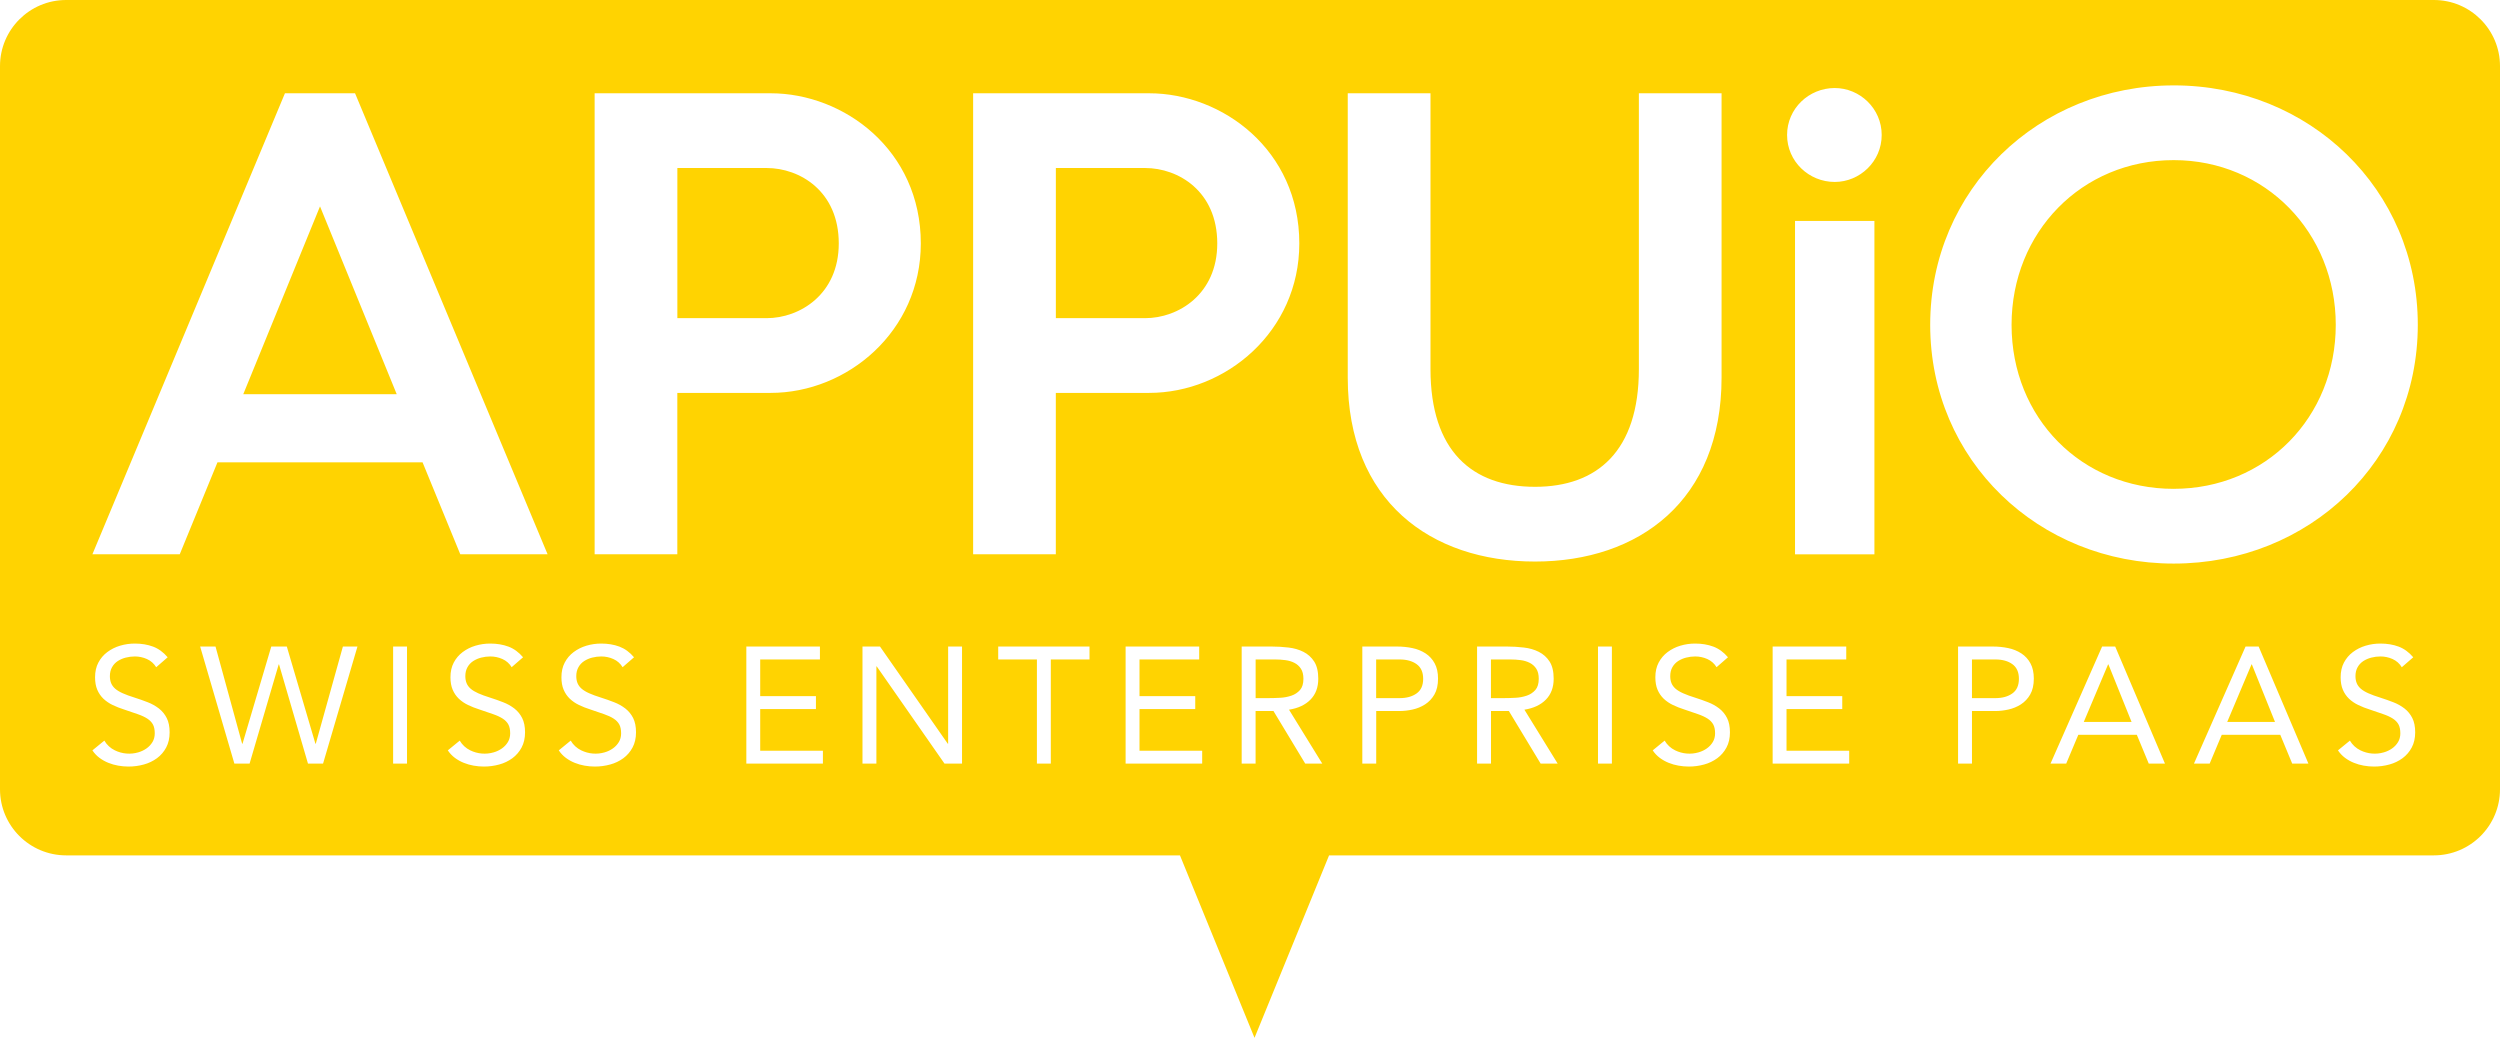
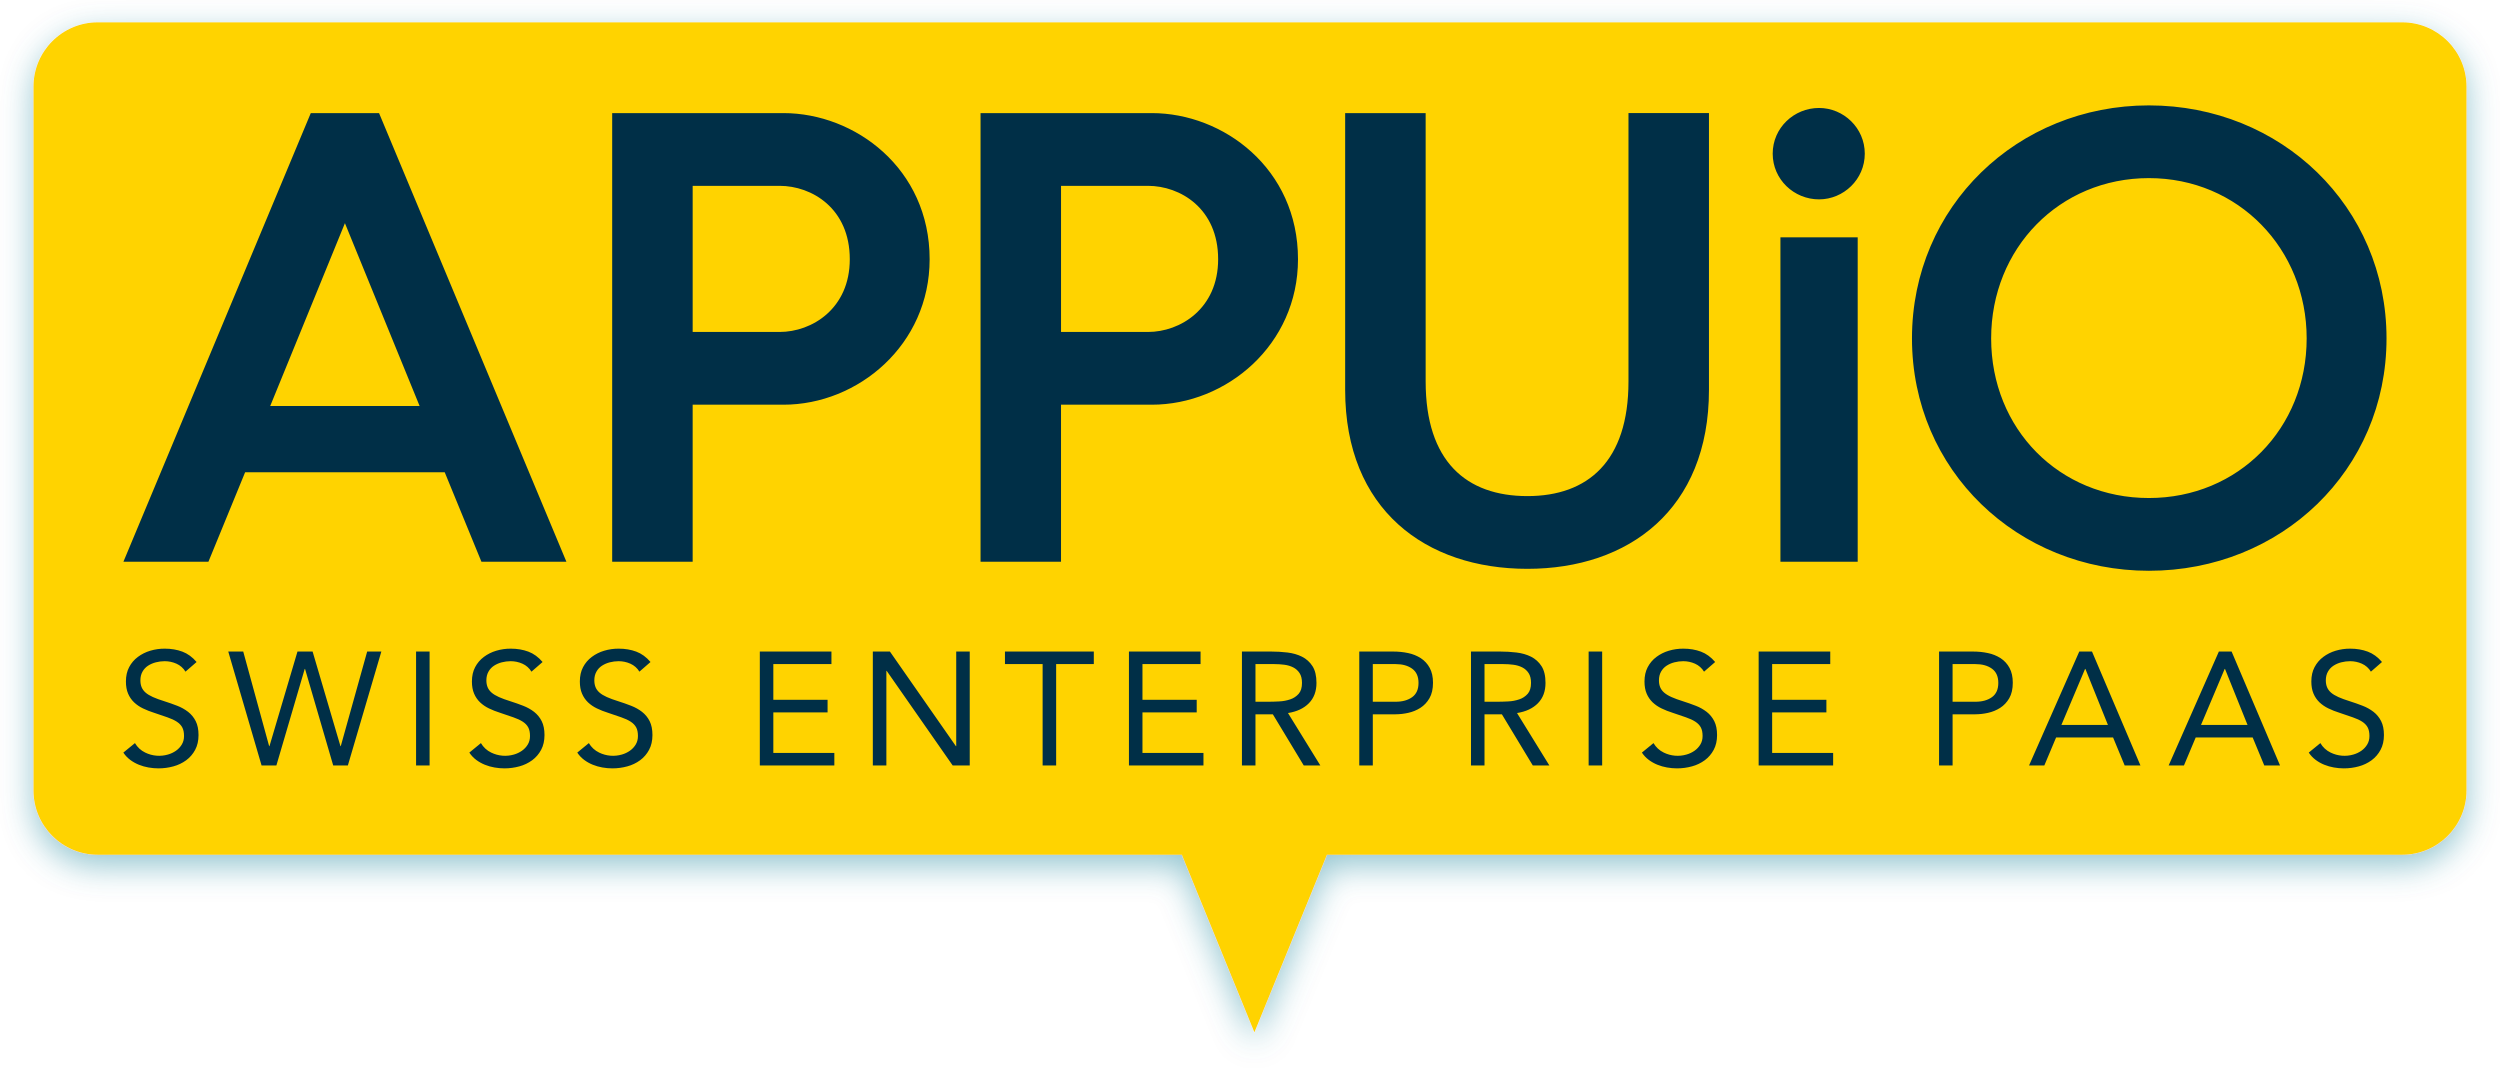
- <svg xmlns="http://www.w3.org/2000/svg" width="436" height="181" viewBox="0 0 436 181">
-   <path d="M231.79 149.177h192.672c6.372 0 11.538-5.164 11.538-11.534V11.535C436 5.165 430.834 0 424.462 0H11.538C5.165 0 0 5.165 0 11.535v126.108c0 6.37 5.165 11.534 11.538 11.534h194.247L218.788 181l13.002-31.823zm-98.086-93.69c5.77 0 12.577-4.152 12.577-13.035 0-9.11-6.802-13.15-12.57-13.15h-15.58v26.185h15.577zm-30-39.22h30.69c12.808 0 26.196 9.92 26.196 26.185 0 15.342-12.81 26.07-26.195 26.07h-16.27v28.145h-14.422v-80.4zm96.01 39.22c5.77 0 12.577-4.152 12.577-13.035 0-9.11-6.802-13.15-12.57-13.15h-15.58v26.185h15.577zm-30-39.22h30.69c12.808 0 26.196 9.92 26.196 26.185 0 15.342-12.81 26.07-26.195 26.07h-16.27v28.145h-14.422v-80.4zm65.34 0h14.423V64.37c0 14.302 7.27 20.53 18.232 20.53 10.84 0 18.11-6.228 18.11-20.53V16.267h14.422v49.6c0 21.455-14.423 32.067-32.538 32.067-18.233 0-32.656-10.612-32.656-32.066v-49.6zm77.998 22.264h13.846v58.14h-13.846V38.53zm-1.385-14.99c0-4.614 3.808-8.19 8.308-8.19 4.384 0 8.193 3.576 8.193 8.19 0 4.615-3.81 8.19-8.193 8.19-4.5 0-8.308-3.575-8.308-8.19zm67.42 61.71c16.037 0 28.27-12.456 28.27-28.605 0-16.032-12.233-28.72-28.27-28.72-16.04 0-28.27 12.573-28.27 28.72 0 16.265 12.23 28.608 28.27 28.608zm0-70.36c23.653 0 42.577 18.11 42.577 41.755 0 23.65-18.924 41.643-42.578 41.643-23.538 0-42.46-17.994-42.46-41.642 0-23.645 18.922-41.754 42.46-41.754zM27.237 116.36a3.572 3.572 0 0 0-1.617-1.427 5.16 5.16 0 0 0-2.104-.447c-.54 0-1.067.068-1.588.202a4.72 4.72 0 0 0-1.397.605 3.01 3.01 0 0 0-.99 1.067c-.25.443-.377.962-.377 1.557 0 .46.073.87.217 1.225.144.356.38.678.706.967.327.282.77.552 1.327.8.56.25 1.24.5 2.05.75.79.25 1.553.52 2.295.81a7.766 7.766 0 0 1 1.96 1.095 4.88 4.88 0 0 1 1.357 1.66c.338.663.506 1.495.506 2.494 0 1.02-.2 1.903-.603 2.653a5.548 5.548 0 0 1-1.6 1.86 6.942 6.942 0 0 1-2.293 1.097c-.867.24-1.76.36-2.683.36a10.3 10.3 0 0 1-1.79-.16 8.52 8.52 0 0 1-1.715-.49 6.943 6.943 0 0 1-1.54-.862 5.253 5.253 0 0 1-1.243-1.312l2.08-1.702a4.26 4.26 0 0 0 1.846 1.702 5.658 5.658 0 0 0 4.08.345 4.788 4.788 0 0 0 1.427-.68 3.66 3.66 0 0 0 1.037-1.105c.27-.443.404-.953.404-1.53 0-.633-.105-1.15-.316-1.543-.212-.392-.538-.733-.98-1.022-.443-.287-1-.547-1.673-.778l-2.37-.81a14.89 14.89 0 0 1-2.016-.794 6.265 6.265 0 0 1-1.602-1.093 4.708 4.708 0 0 1-1.066-1.56c-.26-.603-.387-1.33-.387-2.176 0-.98.19-1.836.577-2.567.384-.73.903-1.34 1.558-1.83a7.066 7.066 0 0 1 2.22-1.11 8.953 8.953 0 0 1 2.6-.373c1.153 0 2.204.176 3.156.53.953.357 1.802.98 2.552 1.86l-1.99 1.73zm7.667-3.604h2.682l4.645 16.956h.06l5.02-16.956h2.71l4.99 16.956h.06l4.73-16.956h2.54l-6 20.416h-2.63l-5.047-17.302h-.058l-5.078 17.302h-2.653l-5.97-20.416zm33.654 0h2.425v20.416H68.56v-20.416zm20.677 3.604a3.57 3.57 0 0 0-1.616-1.427 5.163 5.163 0 0 0-2.11-.447c-.54 0-1.065.068-1.587.202a4.71 4.71 0 0 0-1.397.605 3.02 3.02 0 0 0-.996 1.067c-.25.443-.376.962-.376 1.557 0 .46.074.87.218 1.225.143.356.38.678.707.967.325.282.77.552 1.325.8.557.25 1.24.5 2.047.75.79.25 1.552.52 2.293.81a7.74 7.74 0 0 1 1.964 1.095 4.884 4.884 0 0 1 1.357 1.66c.336.663.505 1.495.505 2.494 0 1.02-.203 1.903-.606 2.653a5.552 5.552 0 0 1-1.6 1.86 6.915 6.915 0 0 1-2.295 1.097 10 10 0 0 1-2.68.36 10.3 10.3 0 0 1-1.79-.16 8.508 8.508 0 0 1-1.715-.49 6.953 6.953 0 0 1-1.544-.862 5.248 5.248 0 0 1-1.24-1.312l2.077-1.702a4.268 4.268 0 0 0 1.846 1.702 5.658 5.658 0 0 0 4.082.345 4.77 4.77 0 0 0 1.426-.68 3.69 3.69 0 0 0 1.04-1.105c.27-.443.404-.953.404-1.53 0-.633-.105-1.15-.316-1.543-.214-.392-.54-.733-.98-1.022-.446-.287-1-.547-1.675-.778l-2.366-.81c-.73-.23-1.405-.495-2.02-.794a6.23 6.23 0 0 1-1.6-1.093 4.686 4.686 0 0 1-1.068-1.56c-.26-.603-.39-1.33-.39-2.176 0-.98.19-1.836.576-2.567a5.41 5.41 0 0 1 1.557-1.83 7.06 7.06 0 0 1 2.22-1.11 8.936 8.936 0 0 1 2.598-.373c1.155 0 2.208.176 3.16.53.954.357 1.803.98 2.553 1.86l-1.99 1.73zm19.347 0a3.57 3.57 0 0 0-1.616-1.427 5.163 5.163 0 0 0-2.106-.447 6.35 6.35 0 0 0-1.588.202 4.71 4.71 0 0 0-1.396.605 3.02 3.02 0 0 0-.996 1.067c-.25.443-.377.962-.377 1.557 0 .46.074.87.218 1.225.148.356.38.678.71.967.33.282.77.552 1.33.8.557.25 1.24.5 2.047.75.79.25 1.552.52 2.293.81a7.68 7.68 0 0 1 1.96 1.095 4.884 4.884 0 0 1 1.36 1.66c.332.663.5 1.495.5 2.494 0 1.02-.203 1.903-.606 2.653a5.552 5.552 0 0 1-1.6 1.86 6.915 6.915 0 0 1-2.294 1.097c-.87.24-1.76.36-2.685.36a10.3 10.3 0 0 1-1.79-.16 8.508 8.508 0 0 1-1.714-.49 6.953 6.953 0 0 1-1.54-.862 5.248 5.248 0 0 1-1.24-1.312l2.075-1.702a4.268 4.268 0 0 0 1.846 1.702 5.658 5.658 0 0 0 4.08.345 4.77 4.77 0 0 0 1.428-.68 3.69 3.69 0 0 0 1.04-1.105c.27-.443.402-.953.402-1.53 0-.633-.106-1.15-.317-1.543-.213-.392-.54-.733-.982-1.022-.44-.287-1-.547-1.67-.778l-2.365-.81c-.73-.23-1.404-.495-2.02-.794a6.23 6.23 0 0 1-1.6-1.093 4.686 4.686 0 0 1-1.067-1.56c-.26-.603-.388-1.33-.388-2.176 0-.98.19-1.836.574-2.567a5.41 5.41 0 0 1 1.557-1.83 7.06 7.06 0 0 1 2.22-1.11 8.936 8.936 0 0 1 2.6-.373c1.15 0 2.203.176 3.16.53.95.357 1.8.98 2.55 1.86l-1.99 1.73zm21.576-3.604h12.837v2.25H132.58v6.4h9.72v2.25h-9.72v7.268h10.934v2.248H130.16v-20.416zm20.254 0h3.06l11.825 16.956h.058v-16.956h2.423v20.416h-3.057L152.9 116.216h-.057v16.956h-2.426v-20.416zm39.6 2.25h-6.75v18.167h-2.424v-18.167h-6.75v-2.25h15.923v2.25zm6.292-2.25h12.836v2.25h-10.41v6.4h9.72v2.25h-9.72v7.268h10.93v2.248h-13.354v-20.416zm22.678 8.997h2.163c.674 0 1.37-.02 2.09-.058a7.122 7.122 0 0 0 1.992-.374 3.456 3.456 0 0 0 1.5-.99c.394-.452.59-1.1.59-1.947 0-.73-.143-1.315-.434-1.76a2.93 2.93 0 0 0-1.138-1.023c-.472-.24-1-.4-1.587-.475a13.745 13.745 0 0 0-1.773-.116h-3.403v6.746zm-2.425-8.997h5.222c.98 0 1.95.058 2.923.173.972.11 1.84.362 2.61.75a4.73 4.73 0 0 1 1.875 1.683c.48.74.72 1.744.72 3.013 0 1.5-.45 2.71-1.355 3.634-.904.923-2.154 1.51-3.75 1.76l5.8 9.4h-2.973l-5.538-9.17h-3.116v9.17h-2.427v-20.416zm23.45 8.997h4.096c1.21 0 2.195-.274 2.956-.822.76-.543 1.14-1.393 1.14-2.55 0-1.15-.38-2-1.14-2.55-.76-.55-1.75-.82-2.96-.82H240v6.748zm-2.425-8.997h6.06c.94 0 1.84.09 2.696.274a6.71 6.71 0 0 1 2.28.923 4.736 4.736 0 0 1 1.585 1.73c.395.72.59 1.61.59 2.667 0 1.115-.21 2.04-.632 2.77a5.004 5.004 0 0 1-1.63 1.73 6.68 6.68 0 0 1-2.18.893 10.49 10.49 0 0 1-2.242.26h-4.097v9.17h-2.425v-20.417zm22.443 8.997h2.164c.67 0 1.37-.02 2.09-.058a7.122 7.122 0 0 0 1.99-.374 3.448 3.448 0 0 0 1.5-.99c.39-.452.59-1.1.59-1.947 0-.73-.14-1.315-.43-1.76a2.933 2.933 0 0 0-1.14-1.023 4.85 4.85 0 0 0-1.59-.475 13.75 13.75 0 0 0-1.776-.116h-3.402v6.746zm-2.424-8.997h5.22c.987 0 1.96.058 2.93.173.97.11 1.84.362 2.61.75a4.73 4.73 0 0 1 1.88 1.683c.48.74.72 1.744.72 3.013 0 1.5-.45 2.71-1.354 3.634-.904.923-2.155 1.51-3.75 1.76l5.798 9.4h-2.97l-5.54-9.17h-3.114v9.17h-2.43v-20.416zm21.09 0h2.423v20.416h-2.424v-20.416zm20.677 3.604a3.576 3.576 0 0 0-1.615-1.427 5.168 5.168 0 0 0-2.105-.447c-.54 0-1.067.068-1.588.202a4.718 4.718 0 0 0-1.4.605 3.04 3.04 0 0 0-.997 1.067c-.25.443-.373.962-.373 1.557 0 .46.07.87.216 1.225.143.356.38.678.706.967.327.282.77.552 1.33.8a18 18 0 0 0 2.046.75c.788.25 1.552.52 2.293.81a7.707 7.707 0 0 1 1.96 1.095 4.84 4.84 0 0 1 1.358 1.66c.336.663.503 1.495.503 2.494 0 1.02-.2 1.903-.606 2.653a5.532 5.532 0 0 1-1.6 1.86 6.928 6.928 0 0 1-2.292 1.097c-.865.24-1.76.36-2.68.36a10.3 10.3 0 0 1-1.79-.16 8.48 8.48 0 0 1-1.718-.49 6.89 6.89 0 0 1-1.542-.862 5.227 5.227 0 0 1-1.24-1.312l2.077-1.702a4.268 4.268 0 0 0 1.845 1.702 5.656 5.656 0 0 0 4.08.345 4.762 4.762 0 0 0 1.43-.68c.42-.294.77-.664 1.038-1.105.273-.443.406-.953.406-1.53 0-.633-.106-1.15-.317-1.543-.215-.392-.54-.733-.984-1.022-.445-.287-1-.547-1.674-.778l-2.367-.81c-.73-.23-1.404-.495-2.018-.794a6.265 6.265 0 0 1-1.604-1.093 4.73 4.73 0 0 1-1.067-1.56c-.26-.603-.386-1.33-.386-2.176 0-.98.19-1.836.577-2.567.387-.73.906-1.34 1.56-1.83a7.074 7.074 0 0 1 2.22-1.11 8.945 8.945 0 0 1 2.6-.373c1.152 0 2.203.176 3.155.53.954.357 1.804.98 2.555 1.86l-1.99 1.73zm9.783-3.604h12.835v2.25H311.57v6.4h9.72v2.25h-9.72v7.268h10.93v2.248h-13.35v-20.416zm34.76 8.997H348c1.213 0 2.197-.274 2.958-.822.76-.543 1.14-1.393 1.14-2.55 0-1.15-.38-2-1.14-2.55-.76-.55-1.745-.82-2.957-.82h-4.09v6.748zm-2.426-8.997h6.06c.94 0 1.84.09 2.697.274a6.71 6.71 0 0 1 2.28.923 4.736 4.736 0 0 1 1.586 1.73c.395.72.59 1.61.59 2.667 0 1.115-.21 2.04-.632 2.77a5.004 5.004 0 0 1-1.63 1.73 6.69 6.69 0 0 1-2.18.893 10.49 10.49 0 0 1-2.248.26h-4.096v9.17h-2.426v-20.417zm26.225 3.114h-.06l-4.24 10.035h8.335l-4.038-10.035zm-1.1-3.114h2.28l8.68 20.416h-2.827l-2.078-5.017h-10.21l-2.11 5.017h-2.737l9-20.416zm26.113 3.114h-.057l-4.24 10.035h8.336l-4.04-10.035zm-1.095-3.114h2.28l8.68 20.416h-2.827l-2.08-5.017h-10.21l-2.105 5.017h-2.74l9-20.416zm27.242 3.604a3.576 3.576 0 0 0-1.613-1.427 5.168 5.168 0 0 0-2.107-.447 6.33 6.33 0 0 0-1.587.202 4.718 4.718 0 0 0-1.4.605 3.04 3.04 0 0 0-.995 1.067c-.25.443-.374.962-.374 1.557 0 .46.072.87.218 1.225.143.356.38.678.706.967.327.282.77.552 1.328.8.558.25 1.24.5 2.05.75.787.25 1.55.52 2.293.81a7.707 7.707 0 0 1 1.96 1.095c.57.444 1.02.996 1.357 1.66.336.663.503 1.495.503 2.494 0 1.02-.2 1.903-.605 2.653a5.532 5.532 0 0 1-1.6 1.86 6.928 6.928 0 0 1-2.29 1.097c-.868.24-1.76.36-2.684.36a10.3 10.3 0 0 1-1.79-.16 8.48 8.48 0 0 1-1.713-.49 6.89 6.89 0 0 1-1.542-.862 5.227 5.227 0 0 1-1.243-1.312l2.08-1.702a4.268 4.268 0 0 0 1.847 1.702 5.656 5.656 0 0 0 4.08.345 4.762 4.762 0 0 0 1.43-.68 3.67 3.67 0 0 0 1.036-1.105c.27-.443.404-.953.404-1.53 0-.633-.104-1.15-.315-1.543-.212-.392-.538-.733-.98-1.022-.445-.287-1-.547-1.674-.778l-2.365-.81a14.602 14.602 0 0 1-2.018-.794 6.265 6.265 0 0 1-1.603-1.093 4.73 4.73 0 0 1-1.068-1.56c-.26-.603-.388-1.33-.388-2.176 0-.98.19-1.836.577-2.567.385-.73.904-1.34 1.557-1.83a7.074 7.074 0 0 1 2.22-1.11 8.945 8.945 0 0 1 2.6-.373c1.155 0 2.206.176 3.158.53.952.357 1.8.98 2.552 1.86l-1.99 1.73zM69.19 68.75L55.81 35.992l-13.386 32.76h26.77zm-19.5-52.484h12.23l33.58 80.4H80.273l-6.578-16.033h-35.77l-6.577 16.033H16.115l33.578-80.398z" fill="#FFD301" fill-rule="evenodd" />
+ <svg xmlns="http://www.w3.org/2000/svg" width="448" height="192" viewBox="0 0 448 192">
+   <defs>
+     <filter x="-50%" y="-50%" width="200%" height="200%" filterUnits="objectBoundingBox" id="a">
+       <feOffset dy="2" in="SourceAlpha" result="shadowOffsetOuter1" />
+       <feGaussianBlur stdDeviation="3" in="shadowOffsetOuter1" result="shadowBlurOuter1" />
+       <feColorMatrix values="0 0 0 0 0 0 0 0 0 0.184 0 0 0 0 0.278 0 0 0 0.42 0" in="shadowBlurOuter1" result="shadowMatrixOuter1" />
+       <feMerge>
+         <feMergeNode in="shadowMatrixOuter1" />
+         <feMergeNode in="SourceGraphic" />
+       </feMerge>
+     </filter>
+   </defs>
+   <g fill="none" fill-rule="evenodd">
+     <path d="M231.79 149.177h192.672c6.372 0 11.538-5.164 11.538-11.534V11.535C436 5.165 430.834 0 424.462 0H11.538C5.165 0 0 5.165 0 11.535v126.108c0 6.37 5.165 11.534 11.538 11.534h194.247L218.788 181l13.002-31.823z" fill="#FFD301" filter="url(#a)" transform="translate(6 4)" />
+     <path d="M109.703 20.268h30.692c12.807 0 26.195 9.92 26.195 26.184 0 15.342-12.81 26.07-26.195 26.07h-16.27v28.145h-14.422v-80.4zm30 39.22c5.77 0 12.578-4.153 12.578-13.036 0-9.11-6.807-13.15-12.576-13.15h-15.578v26.185h15.578zm36.01-39.22h30.692c12.807 0 26.195 9.92 26.195 26.184 0 15.342-12.81 26.07-26.195 26.07h-16.27v28.145h-14.422v-80.4zm30 39.22c5.77 0 12.578-4.153 12.578-13.036 0-9.11-6.807-13.15-12.576-13.15h-15.578v26.185h15.578zm35.34-39.22h14.424v48.1c0 14.304 7.27 20.533 18.232 20.533 10.845 0 18.114-6.228 18.114-20.53V20.267h14.423v49.6c0 21.455-14.423 32.067-32.538 32.067-18.233 0-32.656-10.612-32.656-32.066V20.267zm78 22.263h13.845v58.137h-13.846V42.53zm-1.386-14.994c0-4.615 3.808-8.19 8.308-8.19 4.384 0 8.193 3.575 8.193 8.19 0 4.614-3.81 8.19-8.193 8.19-4.5 0-8.308-3.576-8.308-8.19zm67.42-8.65c23.653 0 42.577 18.108 42.577 41.754 0 23.648-18.924 41.642-42.578 41.642-23.538 0-42.46-17.994-42.46-41.642 0-23.646 18.922-41.755 42.46-41.755zM33.238 120.36a3.572 3.572 0 0 0-1.618-1.427 5.16 5.16 0 0 0-2.104-.447c-.54 0-1.067.068-1.588.202-.52.135-.983.336-1.397.605a3.01 3.01 0 0 0-.996 1.067c-.25.443-.376.962-.376 1.557 0 .46.073.87.217 1.225.145.356.38.678.707.967.327.287.77.557 1.327.806.56.25 1.24.5 2.05.75.788.25 1.552.52 2.294.808a7.766 7.766 0 0 1 1.96 1.095 4.88 4.88 0 0 1 1.357 1.66c.336.663.504 1.495.504 2.494 0 1.02-.202 1.903-.605 2.653a5.548 5.548 0 0 1-1.6 1.86 6.942 6.942 0 0 1-2.294 1.097c-.867.24-1.76.36-2.683.36a10.3 10.3 0 0 1-1.79-.16 8.52 8.52 0 0 1-1.716-.49 6.943 6.943 0 0 1-1.542-.865 5.253 5.253 0 0 1-1.242-1.312l2.08-1.702a4.26 4.26 0 0 0 1.845 1.702 5.658 5.658 0 0 0 4.08.345 4.788 4.788 0 0 0 1.428-.678c.424-.297.77-.667 1.038-1.108.27-.443.404-.953.404-1.53 0-.633-.105-1.15-.316-1.543-.212-.394-.538-.735-.98-1.024-.443-.287-1-.547-1.673-.778l-2.368-.808a14.89 14.89 0 0 1-2.018-.793 6.265 6.265 0 0 1-1.602-1.093 4.708 4.708 0 0 1-1.068-1.56c-.26-.603-.388-1.33-.388-2.176 0-.98.19-1.834.577-2.565.384-.73.903-1.34 1.558-1.83a7.066 7.066 0 0 1 2.22-1.112 8.953 8.953 0 0 1 2.598-.373c1.154 0 2.205.177 3.157.532.954.356 1.803.978 2.553 1.86l-1.99 1.73zm351.846-31.115c16.038 0 28.27-12.458 28.27-28.607 0-16.033-12.232-28.72-28.27-28.72s-28.27 12.572-28.27 28.72c0 16.264 12.232 28.607 28.27 28.607zm-344.18 27.51h2.682l4.645 16.957h.057l5.02-16.956h2.71l4.99 16.956h.058l4.732-16.956h2.54l-6.002 20.416h-2.625l-5.048-17.302h-.058l-5.078 17.302h-2.653l-5.97-20.416zm33.654 0h2.425v20.417H74.56v-20.416zm20.677 3.605a3.57 3.57 0 0 0-1.616-1.427 5.163 5.163 0 0 0-2.104-.447c-.54 0-1.066.068-1.588.202a4.71 4.71 0 0 0-1.397.605c-.414.27-.746.625-.995 1.067-.25.443-.377.962-.377 1.557 0 .46.074.87.218 1.225.143.356.38.678.707.967.327.287.77.557 1.327.806.558.25 1.24.5 2.048.75.79.25 1.552.52 2.293.808.74.288 1.396.653 1.963 1.095a4.884 4.884 0 0 1 1.357 1.66c.334.663.503 1.495.503 2.494 0 1.02-.203 1.903-.606 2.653a5.552 5.552 0 0 1-1.6 1.86 6.915 6.915 0 0 1-2.294 1.097c-.867.24-1.76.36-2.682.36a10.3 10.3 0 0 1-1.79-.16 8.508 8.508 0 0 1-1.714-.49 6.953 6.953 0 0 1-1.543-.865 5.248 5.248 0 0 1-1.24-1.312l2.076-1.702a4.268 4.268 0 0 0 1.845 1.702 5.658 5.658 0 0 0 4.082.345 4.77 4.77 0 0 0 1.426-.678c.424-.297.77-.667 1.04-1.108.27-.443.403-.953.403-1.53 0-.633-.104-1.15-.315-1.543-.212-.394-.538-.735-.98-1.024-.444-.287-1-.547-1.673-.778l-2.366-.808c-.73-.23-1.404-.494-2.02-.793a6.23 6.23 0 0 1-1.6-1.093 4.686 4.686 0 0 1-1.067-1.56c-.26-.603-.388-1.33-.388-2.176 0-.98.19-1.834.576-2.565a5.41 5.41 0 0 1 1.558-1.83 7.06 7.06 0 0 1 2.22-1.112 8.936 8.936 0 0 1 2.598-.373c1.153 0 2.206.177 3.158.532.954.356 1.803.978 2.553 1.86l-1.99 1.73zm19.347 0a3.57 3.57 0 0 0-1.616-1.427 5.163 5.163 0 0 0-2.106-.447c-.54 0-1.065.068-1.588.202a4.71 4.71 0 0 0-1.396.605c-.415.27-.747.625-.996 1.067-.25.443-.377.962-.377 1.557 0 .46.074.87.218 1.225.143.356.38.678.707.967.327.287.77.557 1.327.806.558.25 1.24.5 2.048.75.79.25 1.552.52 2.293.808.74.288 1.395.653 1.96 1.095a4.884 4.884 0 0 1 1.36 1.66c.333.663.502 1.495.502 2.494 0 1.02-.203 1.903-.606 2.653a5.552 5.552 0 0 1-1.6 1.86 6.915 6.915 0 0 1-2.294 1.097c-.867.24-1.76.36-2.683.36a10.3 10.3 0 0 1-1.79-.16 8.508 8.508 0 0 1-1.714-.49 6.953 6.953 0 0 1-1.544-.865 5.248 5.248 0 0 1-1.24-1.312l2.076-1.702a4.268 4.268 0 0 0 1.846 1.702 5.658 5.658 0 0 0 4.082.345 4.77 4.77 0 0 0 1.426-.678c.424-.297.77-.667 1.04-1.108.27-.443.402-.953.402-1.53 0-.633-.103-1.15-.314-1.543-.213-.394-.54-.735-.982-1.024-.443-.287-1-.547-1.672-.778l-2.367-.808c-.73-.23-1.404-.494-2.02-.793a6.23 6.23 0 0 1-1.6-1.093 4.686 4.686 0 0 1-1.067-1.56c-.26-.603-.388-1.33-.388-2.176 0-.98.19-1.834.576-2.565a5.41 5.41 0 0 1 1.557-1.83 7.06 7.06 0 0 1 2.22-1.112 8.936 8.936 0 0 1 2.597-.373c1.154 0 2.207.177 3.16.532.952.356 1.802.978 2.552 1.86l-1.99 1.73zm21.576-3.604h12.837v2.25h-10.414v6.4h9.72v2.25h-9.72v7.268h10.933v2.248H136.16v-20.416zm20.254 0h3.06l11.825 16.956h.058v-16.956h2.423v20.416h-3.057l-11.827-16.956h-.057v16.956h-2.426v-20.416zm39.6 2.25h-6.75v18.167h-2.424v-18.167h-6.75v-2.25h15.923v2.25zm6.292-2.25h12.836v2.25H204.73v6.4h9.72v2.25h-9.72v7.268h10.93v2.248h-13.354v-20.416zm20.253 0h5.222c.98 0 1.955.058 2.928.173.972.116 1.84.367 2.61.75a4.73 4.73 0 0 1 1.875 1.688c.48.74.72 1.744.72 3.013 0 1.5-.45 2.712-1.355 3.635-.904.922-2.154 1.51-3.75 1.76l5.8 9.4h-2.973l-5.538-9.17h-3.116v9.17h-2.425v-20.417zm2.424 8.997h2.163c.674 0 1.37-.02 2.09-.058a7.122 7.122 0 0 0 1.992-.374 3.456 3.456 0 0 0 1.5-.995c.394-.452.59-1.1.59-1.947 0-.73-.143-1.315-.434-1.76a2.93 2.93 0 0 0-1.138-1.023c-.472-.24-1-.398-1.587-.474a13.745 13.745 0 0 0-1.773-.116h-3.403v6.748zm18.6-8.997h6.06c.942 0 1.84.09 2.697.274a6.71 6.71 0 0 1 2.28.923 4.736 4.736 0 0 1 1.585 1.73c.395.72.59 1.61.59 2.667 0 1.115-.21 2.04-.632 2.77-.424.728-.968 1.306-1.63 1.73-.664.423-1.39.72-2.18.893a10.49 10.49 0 0 1-2.247.26h-4.097v9.17h-2.425v-20.417zm2.425 8.997h4.096c1.21 0 2.195-.274 2.956-.822.76-.548 1.14-1.398 1.14-2.552 0-1.152-.38-2.003-1.14-2.55-.76-.55-1.745-.823-2.956-.823h-4.097v6.748zm17.594-8.997h5.22c.982 0 1.958.058 2.93.173.97.116 1.84.367 2.61.75a4.73 4.73 0 0 1 1.874 1.688c.482.74.72 1.744.72 3.013 0 1.5-.45 2.712-1.353 3.635-.904.922-2.155 1.51-3.75 1.76l5.798 9.4h-2.97l-5.54-9.17h-3.115v9.17h-2.424v-20.417zm2.424 8.997h2.164c.672 0 1.37-.02 2.09-.058a7.122 7.122 0 0 0 1.99-.374 3.448 3.448 0 0 0 1.5-.995c.395-.452.59-1.1.59-1.947 0-.73-.14-1.315-.43-1.76a2.933 2.933 0 0 0-1.14-1.023c-.472-.24-1-.398-1.586-.474a13.75 13.75 0 0 0-1.775-.116h-3.402v6.748zm18.66-8.997h2.424v20.416h-2.424v-20.416zm20.678 3.604a3.576 3.576 0 0 0-1.615-1.427 5.168 5.168 0 0 0-2.105-.447c-.54 0-1.067.068-1.588.202a4.718 4.718 0 0 0-1.398.605 3.04 3.04 0 0 0-.997 1.067c-.25.443-.375.962-.375 1.557 0 .46.072.87.217 1.225.143.356.38.678.706.967.328.287.77.557 1.33.806.556.25 1.238.5 2.047.75.788.25 1.552.52 2.293.808a7.707 7.707 0 0 1 1.96 1.095c.57.444 1.02.996 1.358 1.66.336.663.503 1.495.503 2.494 0 1.02-.2 1.903-.605 2.653a5.532 5.532 0 0 1-1.6 1.86 6.928 6.928 0 0 1-2.292 1.097c-.867.24-1.762.36-2.683.36a10.3 10.3 0 0 1-1.79-.16 8.48 8.48 0 0 1-1.715-.49 6.89 6.89 0 0 1-1.543-.865 5.227 5.227 0 0 1-1.242-1.312l2.078-1.702a4.268 4.268 0 0 0 1.846 1.702 5.656 5.656 0 0 0 4.08.345 4.762 4.762 0 0 0 1.43-.678c.42-.297.77-.667 1.037-1.108.272-.443.405-.953.405-1.53 0-.633-.105-1.15-.316-1.543-.213-.394-.54-.735-.982-1.024-.444-.287-1-.547-1.673-.778l-2.367-.808c-.73-.23-1.403-.494-2.017-.793a6.265 6.265 0 0 1-1.602-1.093 4.73 4.73 0 0 1-1.067-1.56c-.26-.603-.387-1.33-.387-2.176 0-.98.19-1.834.577-2.565.384-.73.903-1.34 1.556-1.83a7.074 7.074 0 0 1 2.22-1.112 8.945 8.945 0 0 1 2.6-.373c1.153 0 2.204.177 3.156.532.953.356 1.803.978 2.554 1.86l-1.99 1.73zm9.783-3.604h12.836v2.25h-10.412v6.4h9.72v2.25h-9.72v7.268h10.93v2.248H315.15v-20.416zm32.335 0h6.06c.94 0 1.84.09 2.696.274a6.71 6.71 0 0 1 2.28.923 4.736 4.736 0 0 1 1.585 1.73c.395.72.59 1.61.59 2.667 0 1.115-.21 2.04-.632 2.77-.424.728-.968 1.306-1.63 1.73-.665.423-1.39.72-2.18.893a10.49 10.49 0 0 1-2.248.26h-4.096v9.17h-2.425v-20.417zm2.424 8.997h4.095c1.212 0 2.196-.274 2.957-.822.76-.548 1.14-1.398 1.14-2.552 0-1.152-.38-2.003-1.14-2.55-.76-.55-1.745-.823-2.957-.823h-4.096v6.748zm22.702-8.997h2.28l8.682 20.416h-2.827l-2.078-5.017h-10.21l-2.11 5.017h-2.737l9-20.416zm1.097 3.114h-.06l-4.24 10.035h8.337l-4.038-10.035zm23.92-3.114h2.28l8.68 20.416h-2.826l-2.078-5.017h-10.21l-2.107 5.017h-2.74l9-20.416zm1.096 3.114h-.058l-4.24 10.035h8.336l-4.038-10.035zm26.147.49a3.576 3.576 0 0 0-1.615-1.427 5.168 5.168 0 0 0-2.106-.447c-.54 0-1.067.068-1.588.202a4.718 4.718 0 0 0-1.398.605 3.04 3.04 0 0 0-.996 1.067c-.25.443-.375.962-.375 1.557 0 .46.072.87.218 1.225.142.356.38.678.705.967.327.287.77.557 1.328.806.557.25 1.24.5 2.048.75.788.25 1.552.52 2.294.808a7.707 7.707 0 0 1 1.96 1.095c.568.444 1.02.996 1.357 1.66.336.663.503 1.495.503 2.494 0 1.02-.202 1.903-.606 2.653a5.532 5.532 0 0 1-1.6 1.86 6.928 6.928 0 0 1-2.292 1.097c-.867.24-1.76.36-2.683.36a10.3 10.3 0 0 1-1.79-.16 8.48 8.48 0 0 1-1.715-.49 6.89 6.89 0 0 1-1.543-.865 5.227 5.227 0 0 1-1.243-1.312l2.08-1.702a4.268 4.268 0 0 0 1.845 1.702 5.656 5.656 0 0 0 4.08.345 4.762 4.762 0 0 0 1.428-.678c.422-.297.77-.667 1.038-1.108.27-.443.404-.953.404-1.53 0-.633-.105-1.15-.316-1.543-.212-.394-.538-.735-.98-1.024-.445-.287-1-.547-1.674-.778l-2.366-.808c-.732-.23-1.404-.494-2.018-.793a6.265 6.265 0 0 1-1.603-1.093 4.73 4.73 0 0 1-1.067-1.56c-.26-.603-.388-1.33-.388-2.176 0-.98.19-1.834.577-2.565.384-.73.903-1.34 1.556-1.83a7.074 7.074 0 0 1 2.22-1.112 8.945 8.945 0 0 1 2.6-.373c1.153 0 2.204.177 3.156.532.953.356 1.802.978 2.553 1.86l-1.99 1.73zM55.693 20.268h12.232l33.576 80.398H86.273l-6.578-16.033h-35.77l-6.577 16.033H22.115l33.578-80.398zm19.5 52.484L61.81 39.992l-13.386 32.76h26.77z" fill="#002F47" />
+   </g>
</svg>
